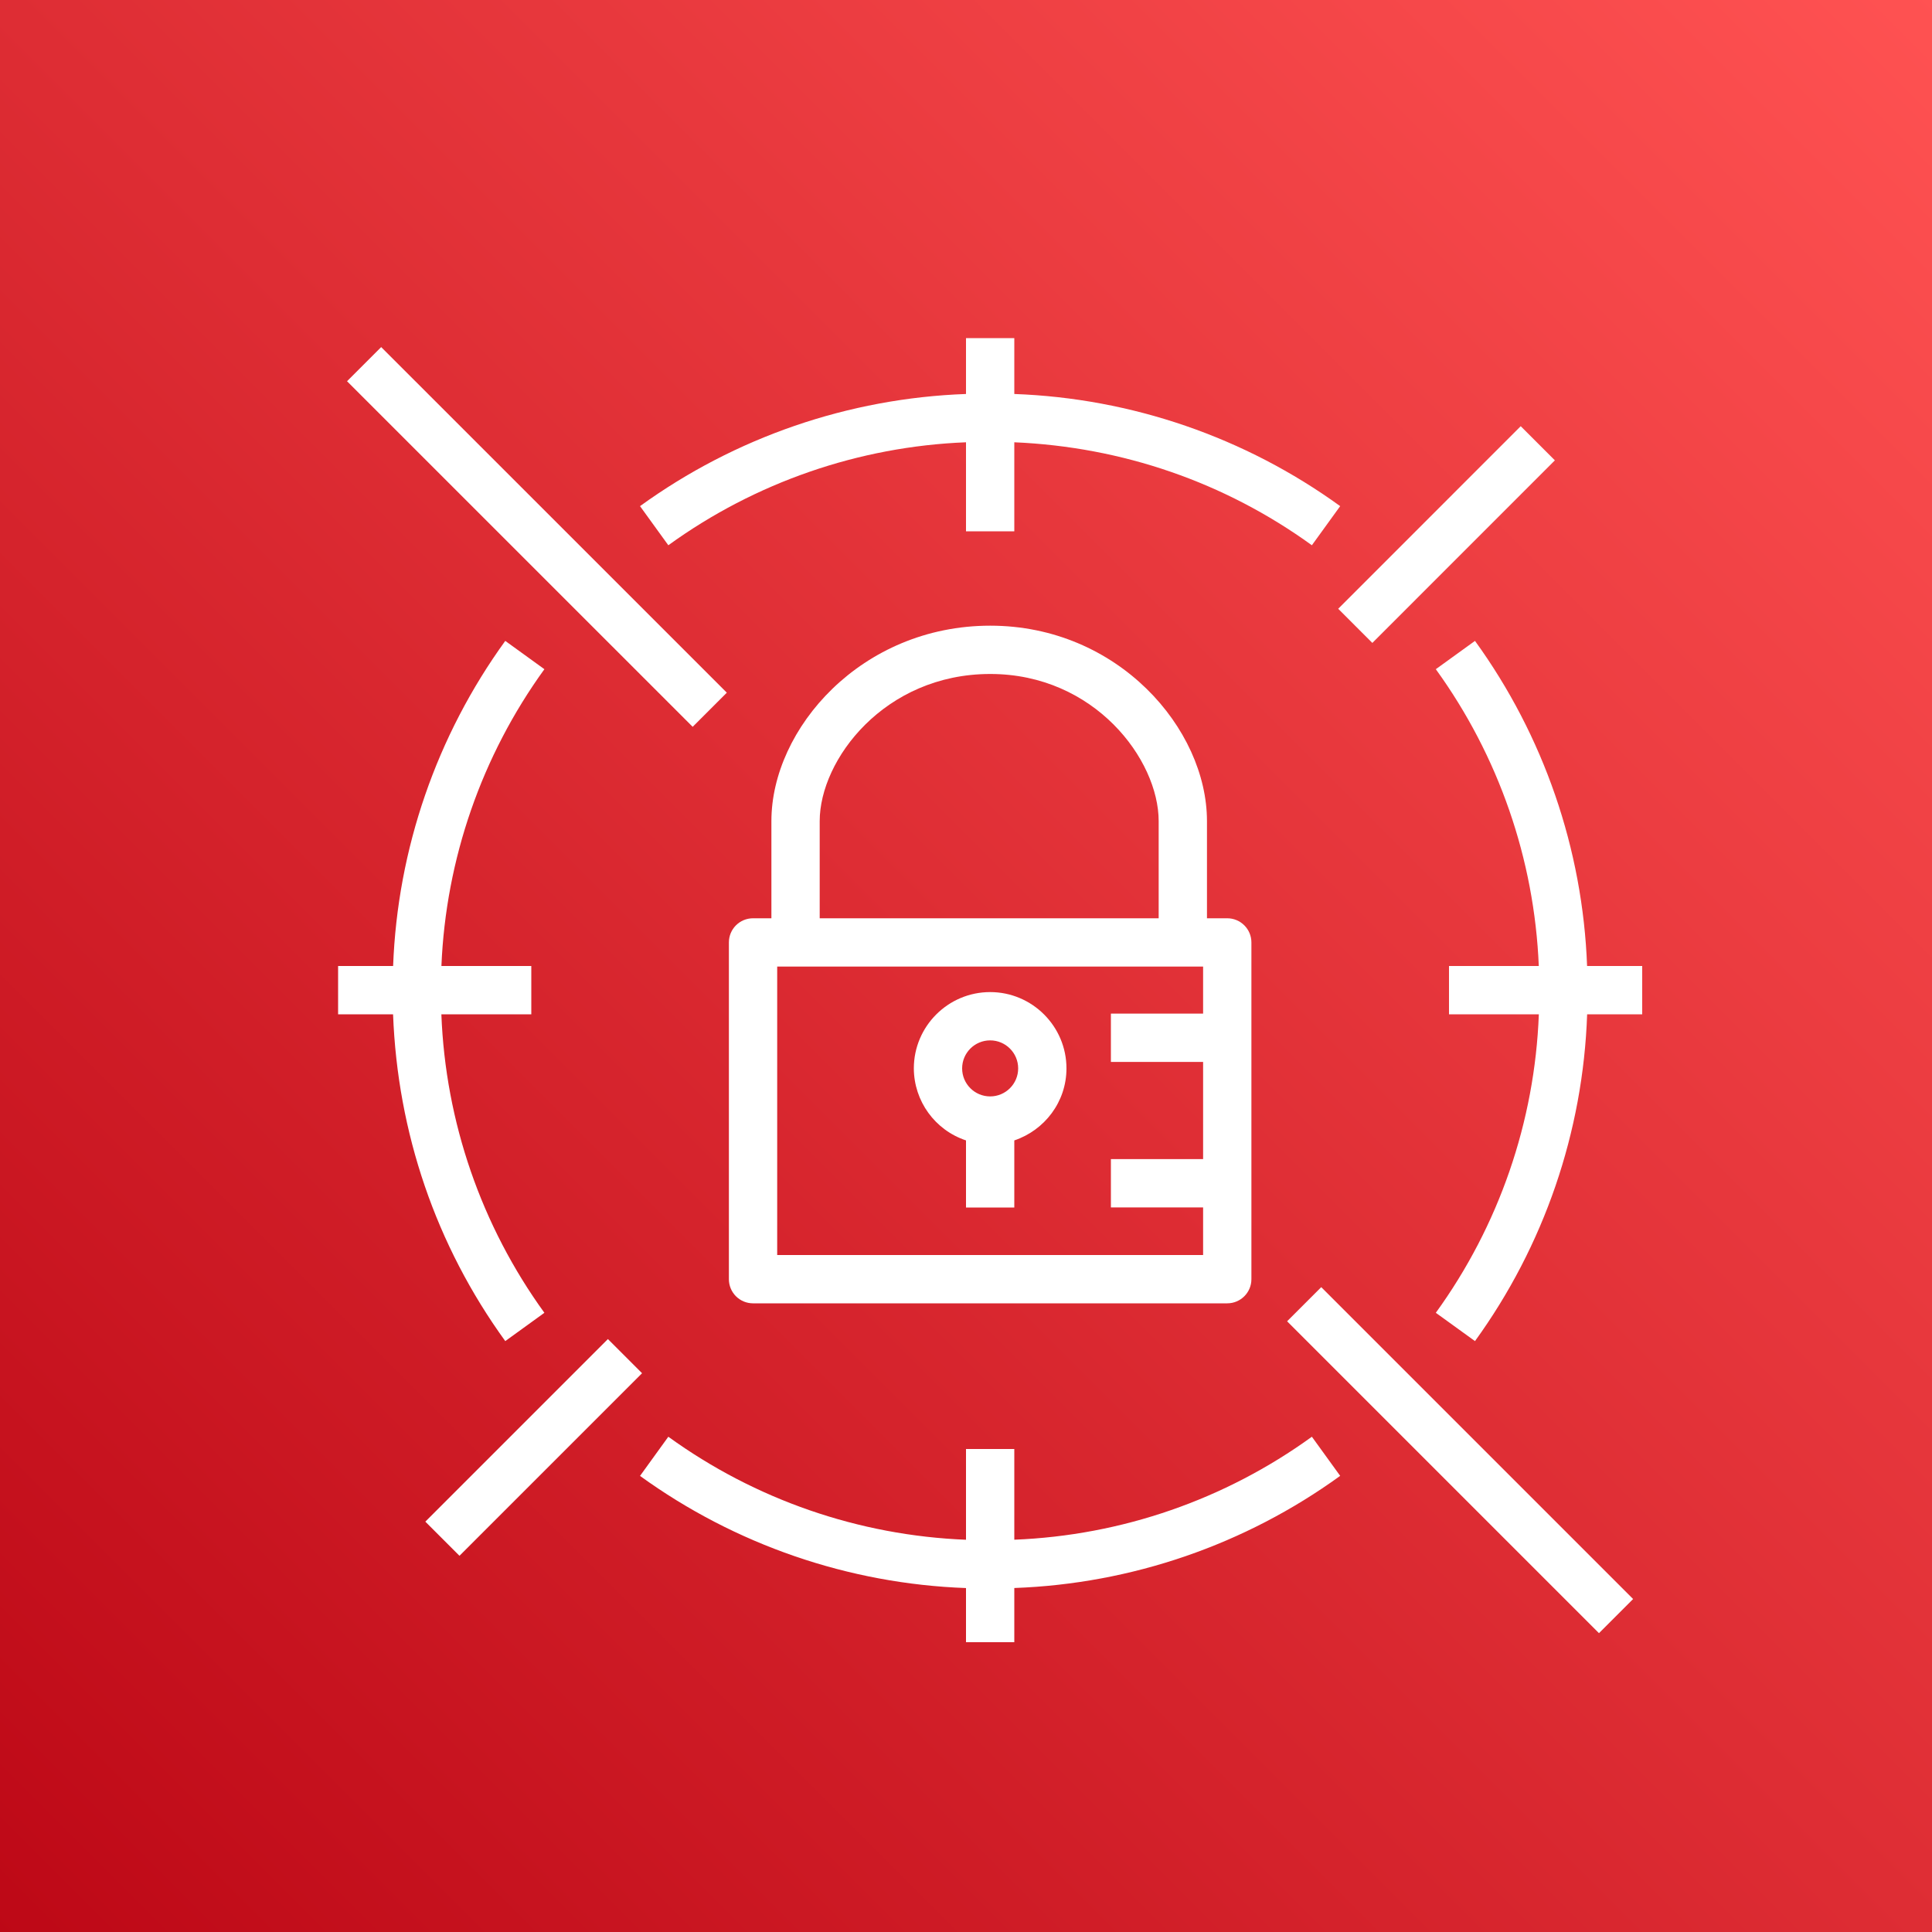
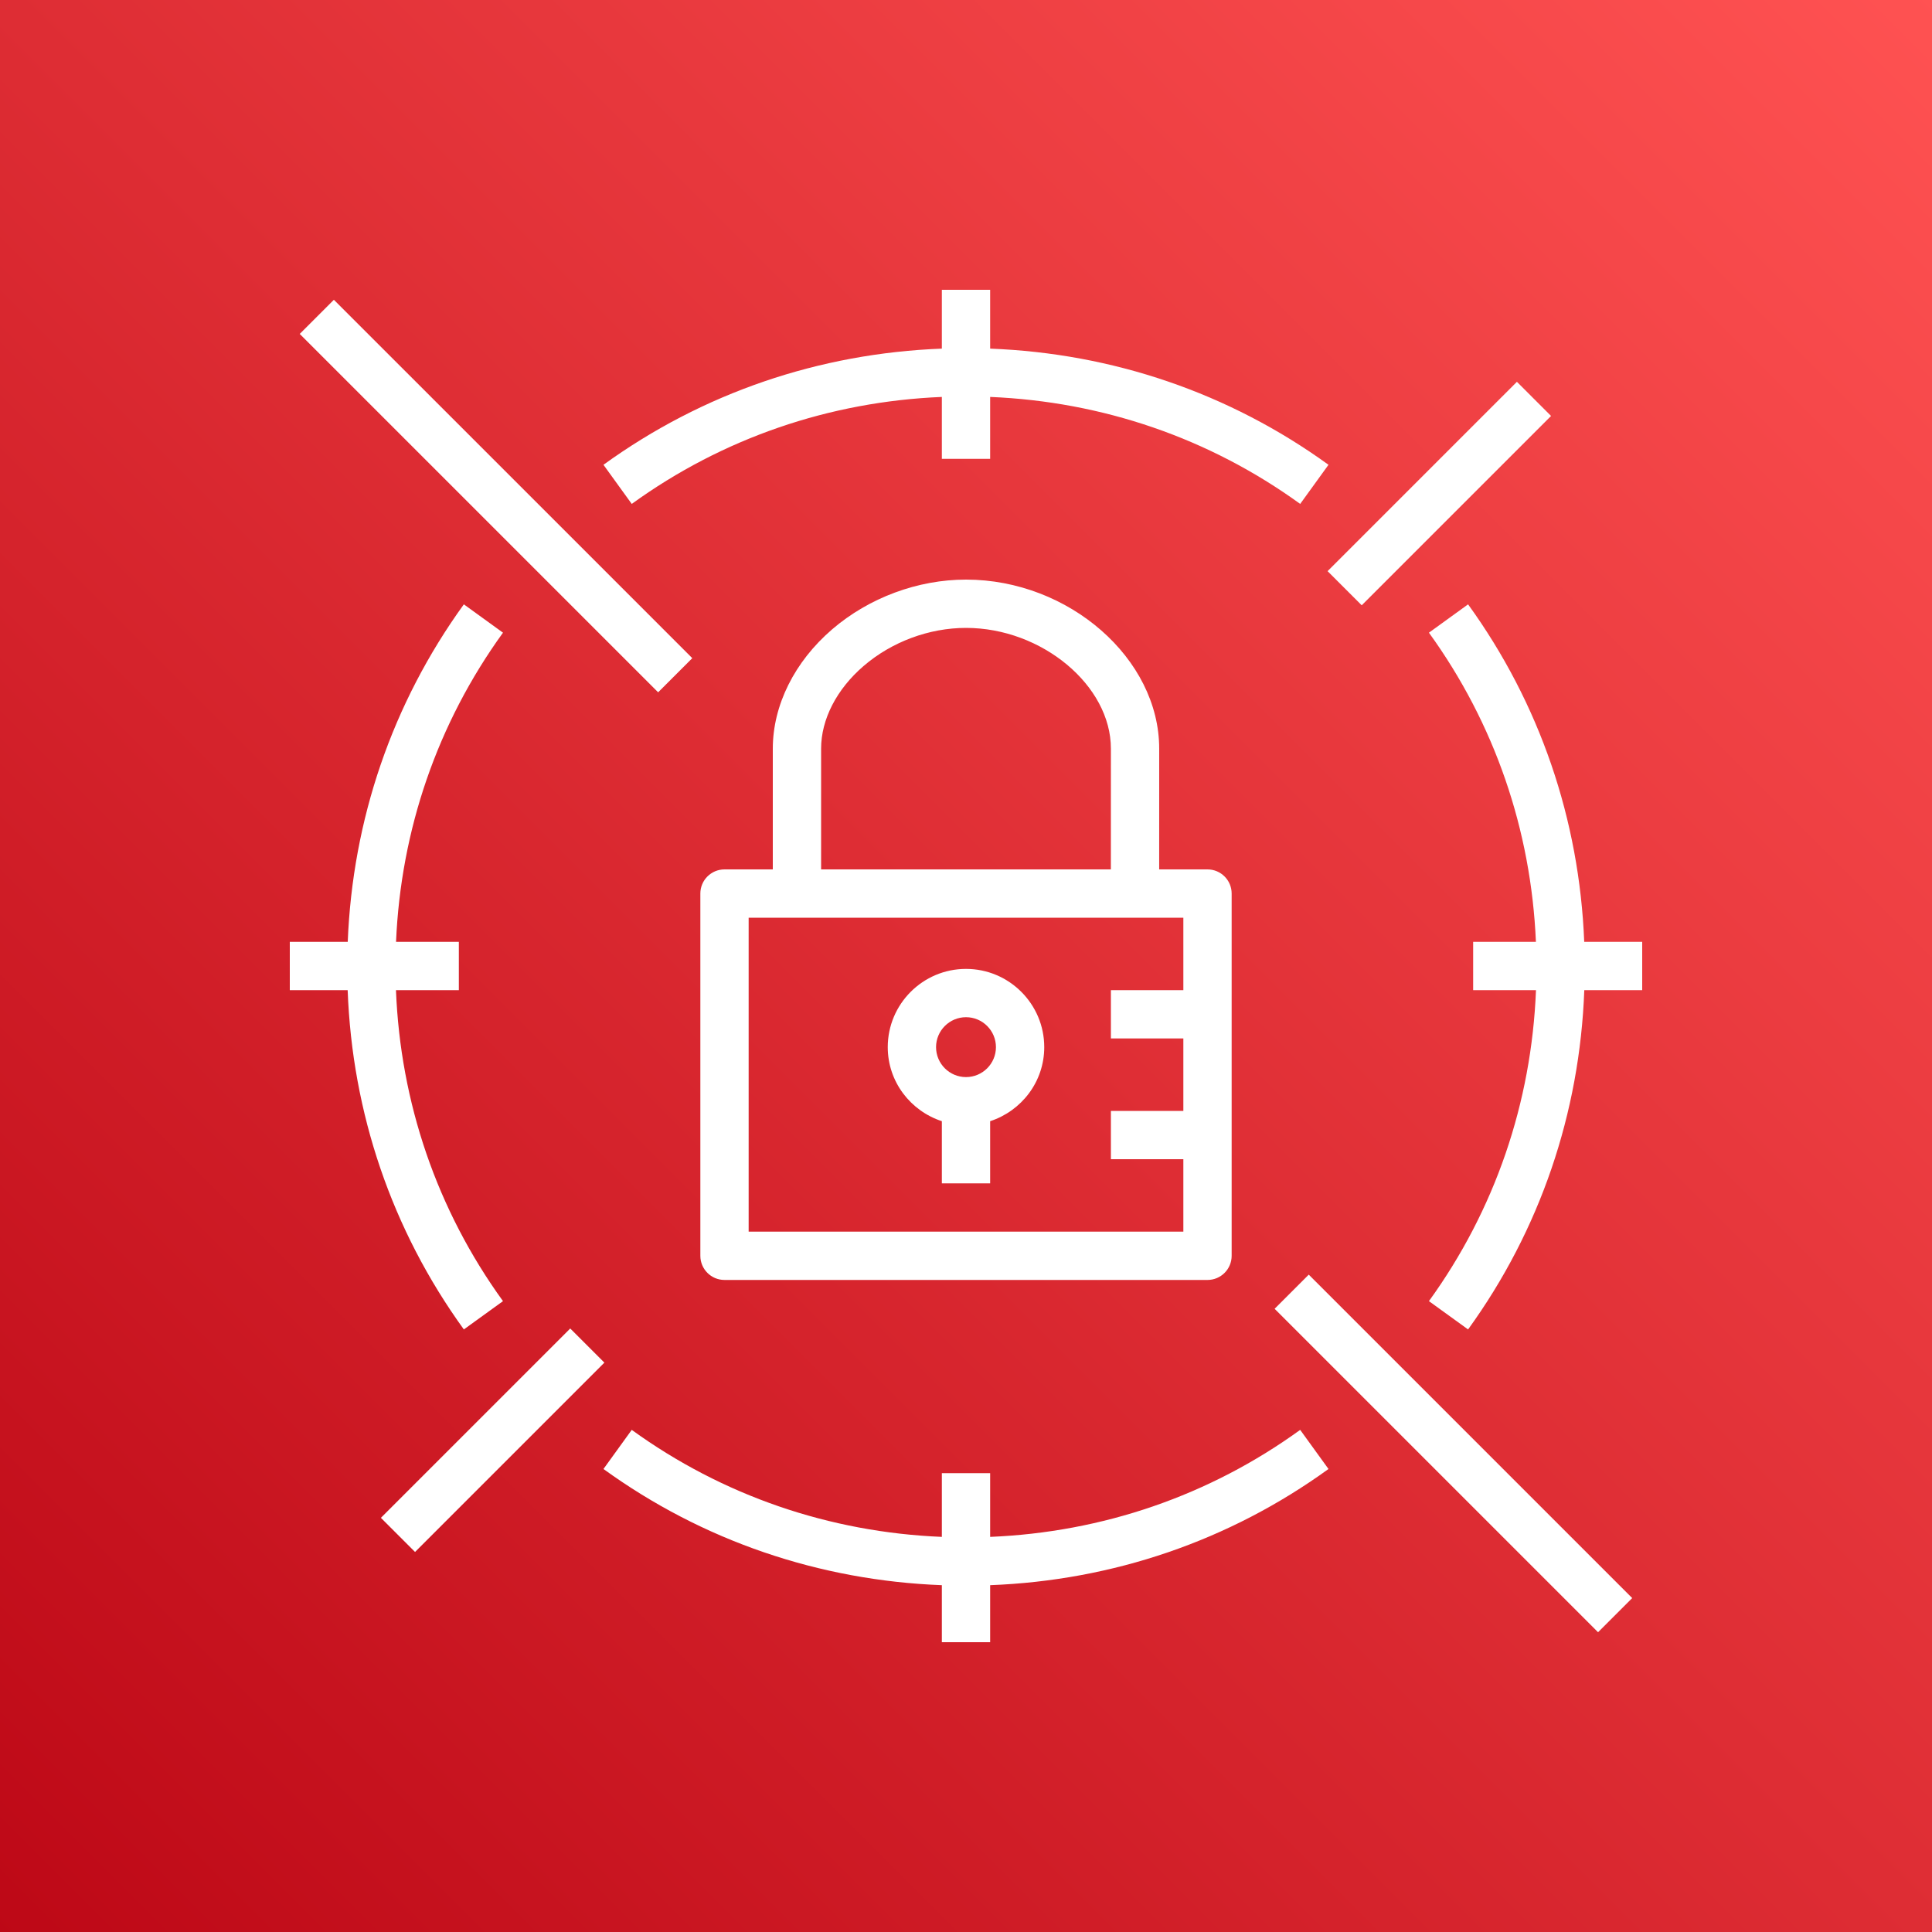
- <svg xmlns="http://www.w3.org/2000/svg" class="w-6 h-6" height="40" width="40">
+ <svg xmlns="http://www.w3.org/2000/svg" width="80px" height="80px" viewBox="0 0 80 80" version="1.1">
  <defs>
-     <linearGradient x1="0%" y1="100%" x2="100%" y2="0%" id="Arch_AWS-Secrets-Manager_32_svg__a">
+     <linearGradient x1="0%" y1="100%" x2="100%" y2="0%" id="linearGradient-asm">
      <stop stop-color="#BD0816" offset="0%" />
      <stop stop-color="#FF5252" offset="100%" />
    </linearGradient>
  </defs>
-   <g fill="none" fill-rule="evenodd">
-     <path d="M0 0h40v40H0z" fill="url(#Arch_AWS-Secrets-Manager_32_svg__a)" />
-     <path d="M21.08 22.12a.58.58 0 10-1.16 0 .58.58 0 001.16 0zm1 0c0 .695-.455 1.281-1.08 1.491V25h-1v-1.389a1.577 1.577 0 01-1.08-1.491c0-.871.709-1.58 1.58-1.58.871 0 1.58.709 1.58 1.58zm2.829 3.864v-.986H23v-1h1.909v-2.012H23v-1h1.909v-.974h-8.818v5.972h8.818zm-7.938-6.972h7.018V17c0-1.272-1.327-3.046-3.487-3.046-2.188 0-3.531 1.774-3.531 3.046v2.012zM24.989 17v2.012h.42a.5.5 0 01.5.5v6.972a.5.5 0 01-.5.5h-9.818a.499.499 0 01-.5-.5v-6.972c0-.277.223-.5.5-.5h.38V17c0-1.914 1.861-4.046 4.531-4.046 2.644 0 4.487 2.132 4.487 4.046zM10.461 27.766l.81-.586A11.27 11.27 0 019.138 21H11v-1H9.139a11.28 11.28 0 012.132-6.145l-.81-.586A12.267 12.267 0 008.139 20H7v1h1.138c.093 2.449.885 4.78 2.323 6.766zm16.7 1.98A11.26 11.26 0 0121 31.878V30h-1v1.879a11.275 11.275 0 01-6.163-2.133l-.586.811A12.272 12.272 0 0020 32.879V34h1v-1.122a12.255 12.255 0 006.747-2.322l-.586-.81zM13.837 11.289A11.273 11.273 0 0120 9.157V11h1V9.157c2.23.096 4.352.823 6.161 2.132l.586-.81A12.263 12.263 0 0021 8.157V7h-1v1.157a12.264 12.264 0 00-6.749 2.322l.586.81zM32.859 20a12.26 12.26 0 00-2.321-6.731l-.811.586A11.274 11.274 0 0131.859 20H30v1h1.86a11.26 11.26 0 01-2.133 6.18l.811.586A12.252 12.252 0 0032.86 21H34v-1h-1.141zm-4.446-6.689l3.779-3.78-.707-.707-3.779 3.78.707.707zM12.586 27.724l-3.78 3.78.707.707 3.78-3.78-.707-.707zm2.462-13.383L7.892 7.186l-.707.707 7.156 7.155.707-.707zm12.307 12.308l6.457 6.457-.707.707-6.457-6.457.707-.707z" fill="#FFF" />
+   <g id="Icon-Architecture/64/Arch_AWS-Secrets-Manager_64" stroke="none" stroke-width="1" fill="none" fill-rule="evenodd">
+     <g id="Icon-Architecture-BG/64/Security-Identity-Compliance" fill="url(#linearGradient-asm)">
+       <rect id="Rectangle" x="0" y="0" width="80" height="80" />
+     </g>
+     <path d="M38.76,43.36 C38.76,44.044 39.317,44.6 40,44.6 C40.684,44.6 41.24,44.044 41.24,43.36 C41.24,42.676 40.684,42.12 40,42.12 C39.317,42.12 38.76,42.676 38.76,43.36 L38.76,43.36 Z M36.76,43.36 C36.76,41.573 38.213,40.12 40,40.12 C41.787,40.12 43.24,41.573 43.24,43.36 C43.24,44.796 42.296,46.002 41,46.426 L41,49 L39,49 L39,46.426 C37.704,46.002 36.76,44.796 36.76,43.36 L36.76,43.36 Z M49,38 L31,38 L31,51 L49,51 L49,48 L46,48 L46,46 L49,46 L49,43 L46,43 L46,41 L49,41 L49,38 Z M34,36 L45.999,36 L46,31 C46.001,28.384 43.143,26.002 40.004,26 L40.001,26 C38.472,26 36.928,26.574 35.763,27.575 C34.643,28.537 34,29.786 34,31.001 L34,36 Z M48,31.001 L47.999,36 L50,36 C50.553,36 51,36.448 51,37 L51,52 C51,52.552 50.553,53 50,53 L30,53 C29.447,53 29,52.552 29,52 L29,37 C29,36.448 29.447,36 30,36 L32,36 L32,31 C32.001,29.202 32.897,27.401 34.459,26.058 C35.982,24.75 38.001,24 40.001,24 L40.004,24 C44.265,24.002 48.001,27.273 48,31.001 L48,31.001 Z M19.207,55.049 L20.828,53.877 C18.093,50.097 16.581,45.662 16.396,41 L19,41 L19,39 L16.399,39 C16.598,34.366 18.108,29.957 20.828,26.198 L19.207,25.025 C16.239,29.128 14.599,33.942 14.399,39 L12,39 L12,41 L14.396,41 C14.582,46.086 16.224,50.926 19.207,55.049 L19.207,55.049 Z M53.838,59.208 C50.069,61.936 45.648,63.446 41,63.639 L41,61 L39,61 L39,63.639 C34.352,63.447 29.93,61.937 26.159,59.208 L24.988,60.828 C29.1,63.805 33.928,65.445 39,65.639 L39,68 L41,68 L41,65.639 C46.072,65.445 50.898,63.805 55.01,60.828 L53.838,59.208 Z M26.159,20.866 C29.93,18.138 34.352,16.628 39,16.436 L39,19 L41,19 L41,16.436 C45.648,16.628 50.069,18.138 53.838,20.866 L55.01,19.246 C50.898,16.27 46.072,14.63 41,14.436 L41,12 L39,12 L39,14.436 C33.928,14.629 29.1,16.269 24.988,19.246 L26.159,20.866 Z M65.599,39 C65.399,33.942 63.759,29.128 60.79,25.025 L59.169,26.198 C61.89,29.957 63.4,34.366 63.599,39 L61,39 L61,41 L63.602,41 C63.416,45.662 61.905,50.097 59.169,53.877 L60.79,55.049 C63.774,50.926 65.415,46.086 65.602,41 L68,41 L68,39 L65.599,39 Z M56.386,25.064 L64.226,17.224 L62.812,15.81 L54.972,23.65 L56.386,25.064 Z M23.612,55.01 L15.772,62.85 L17.186,64.264 L25.026,56.424 L23.612,55.01 Z M28.666,27.253 L13.825,12.413 L12.411,13.827 L27.252,28.667 L28.666,27.253 Z M54.193,52.78 L67.586,66.173 L66.172,67.587 L52.779,54.194 L54.193,52.78 Z" id="AWS-Secrets-Manager_Icon_64_Squid" fill="#FFFFFF" />
  </g>
</svg>
